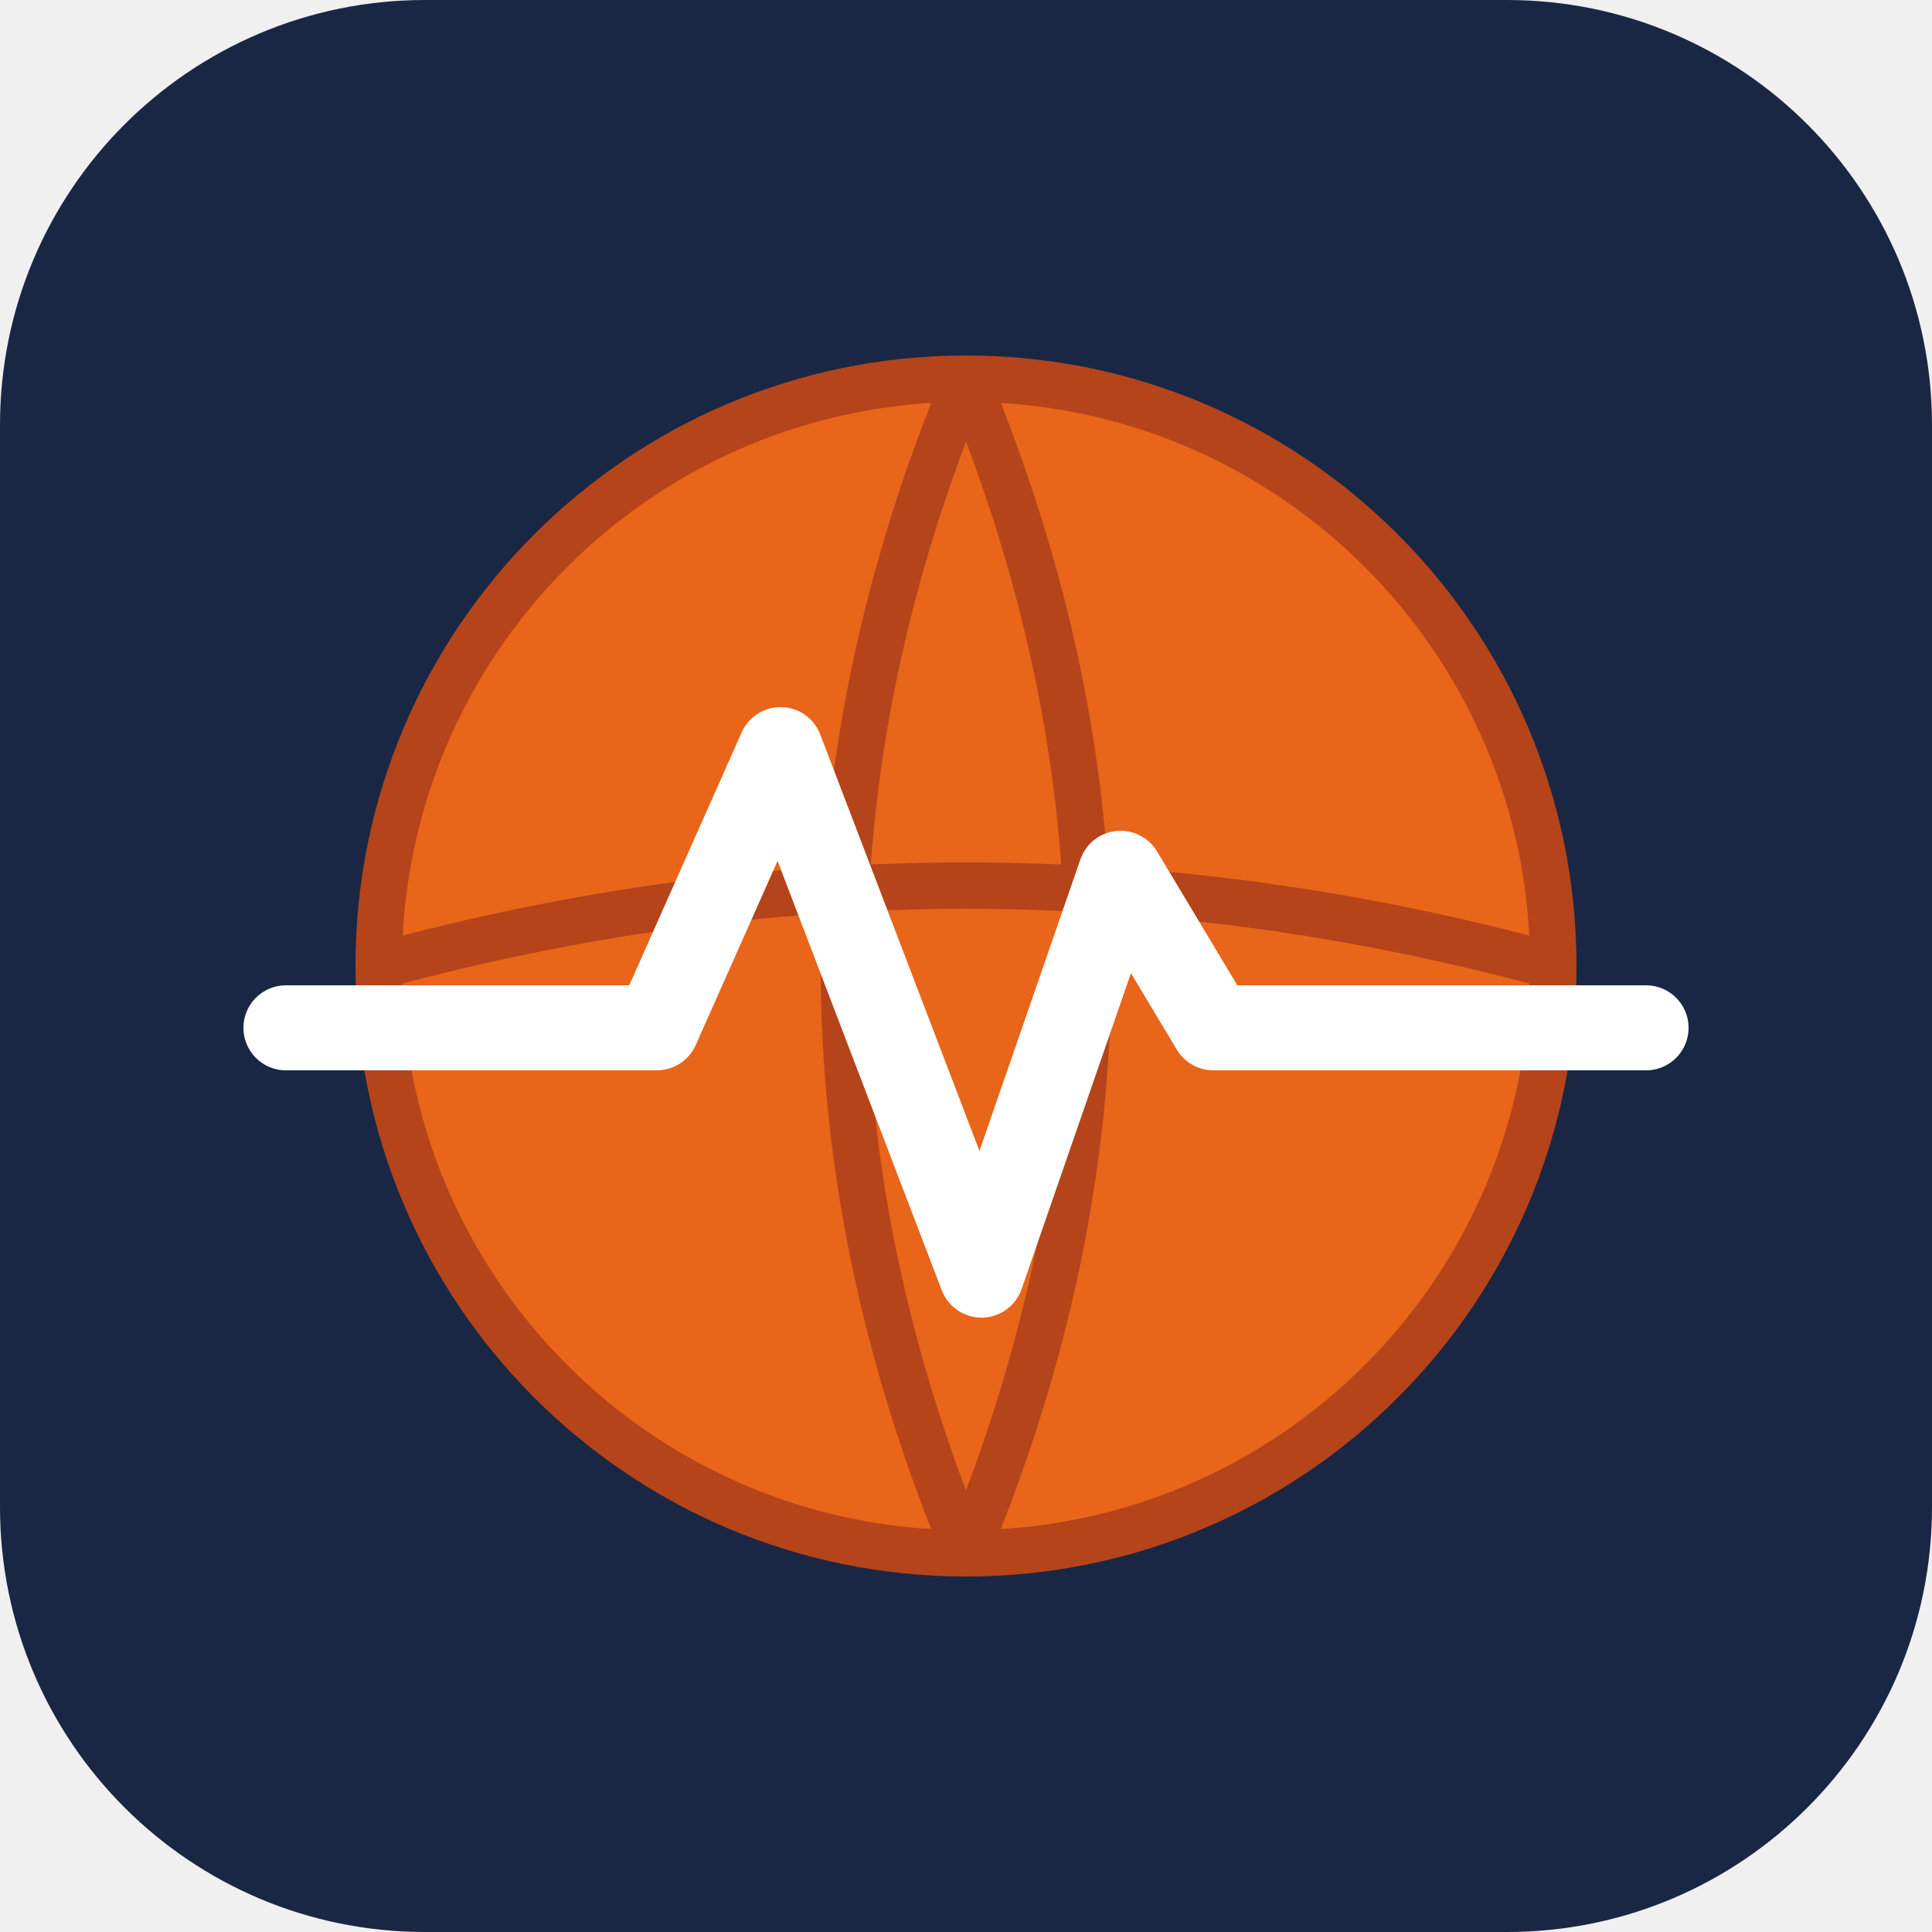
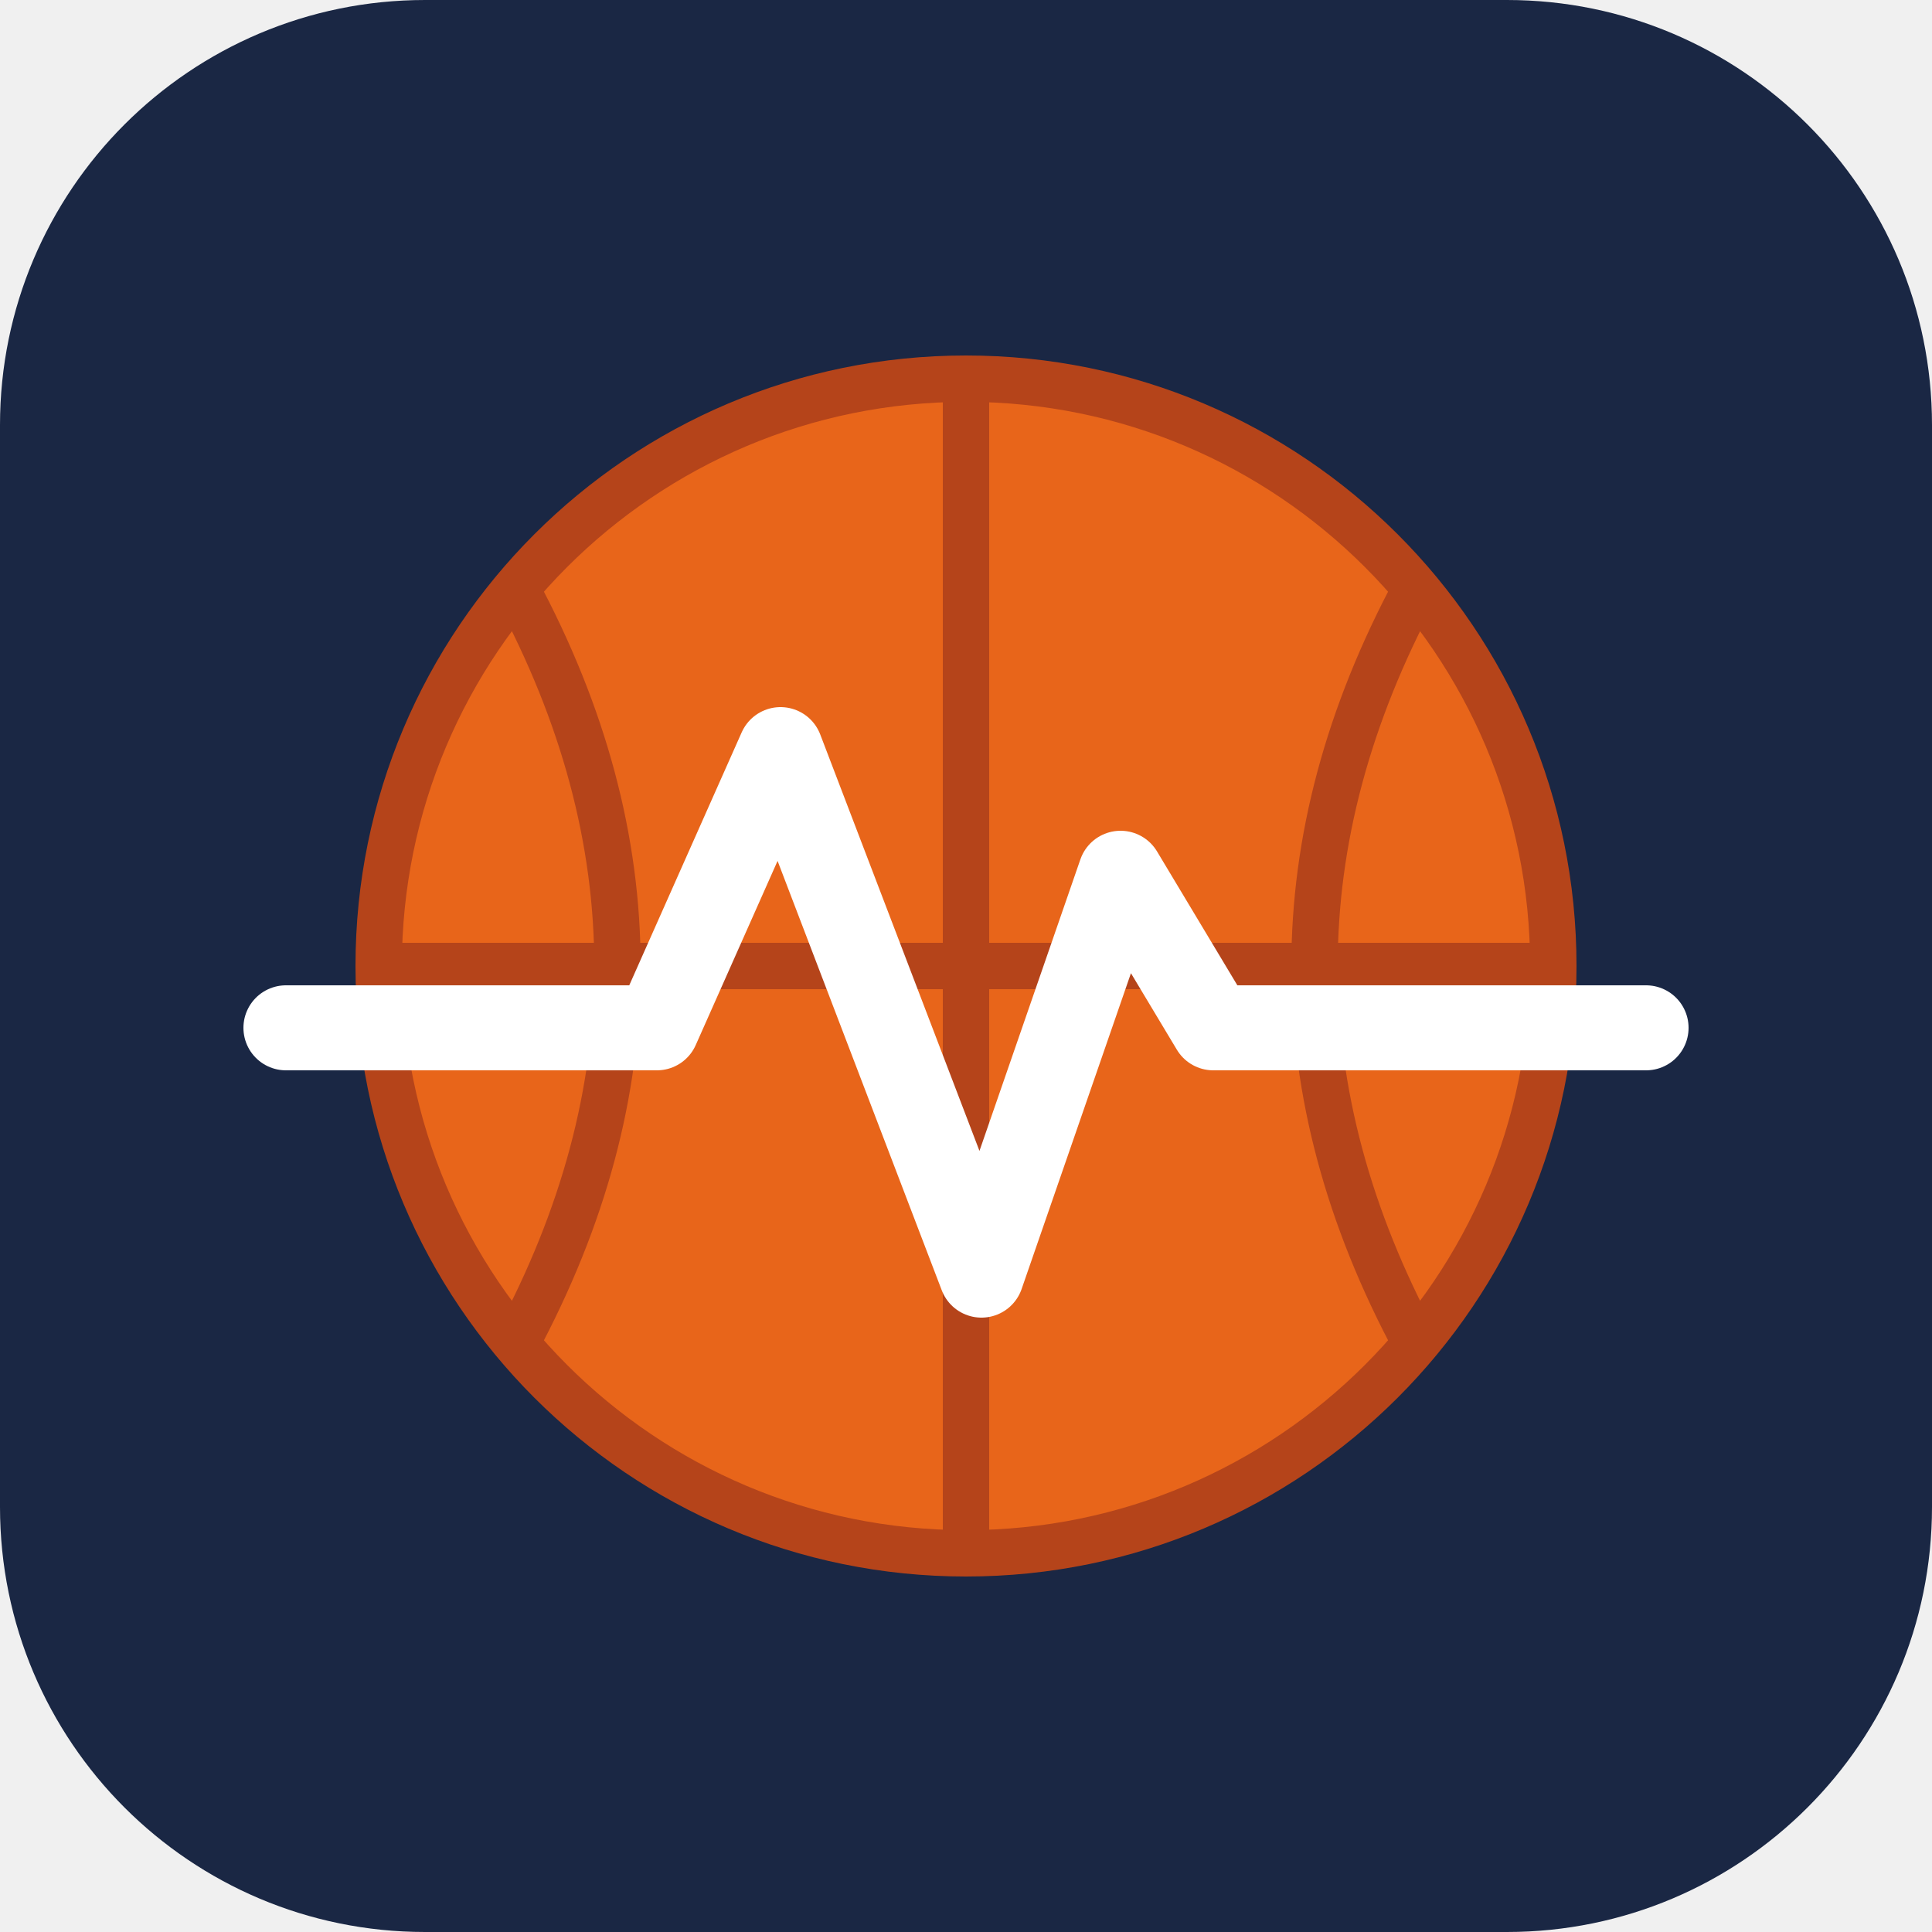
<svg xmlns="http://www.w3.org/2000/svg" viewBox="0 0 100 100">
  <rect width="100" height="100" rx="22" fill="#1A2744" />
  <g transform="translate(10 10) scale(0.8)">
    <circle cx="50" cy="50" r="38" fill="#E8651A" />
    <circle cx="50" cy="50" r="38" fill="none" stroke="#B5441A" stroke-width="3" />
-     <path d="M 12 50 Q 50 39.6 88 50" fill="none" stroke="#B5441A" stroke-width="3" />
-     <path d="M 50 12 Q 34.2 50 50 88" fill="none" stroke="#B5441A" stroke-width="3" />
-     <path d="M 50 12 Q 65.8 50 50 88" fill="none" stroke="#B5441A" stroke-width="3" />
+     <path d="M 12 50 L 88 50" fill="none" stroke="#B5441A" stroke-width="3" />
+     <path d="M 20.9 25.6 Q 34 50 20.9 74.4" fill="none" stroke="#B5441A" stroke-width="3" stroke-linecap="round" />
+     <path d="M 50 12 L 50 88" fill="none" stroke="#B5441A" stroke-width="3" />
+     <path d="M 79.1 25.6 Q 66 50 79.1 74.4" fill="none" stroke="#B5441A" stroke-width="3" stroke-linecap="round" />
    <path d="M 6 54 L 30 54 L 38 36 L 51 70 L 60 44 L 66 54 L 94 54" fill="none" stroke="#FFFFFF" stroke-width="5.5" stroke-linecap="round" stroke-linejoin="round" />
  </g>
</svg>
